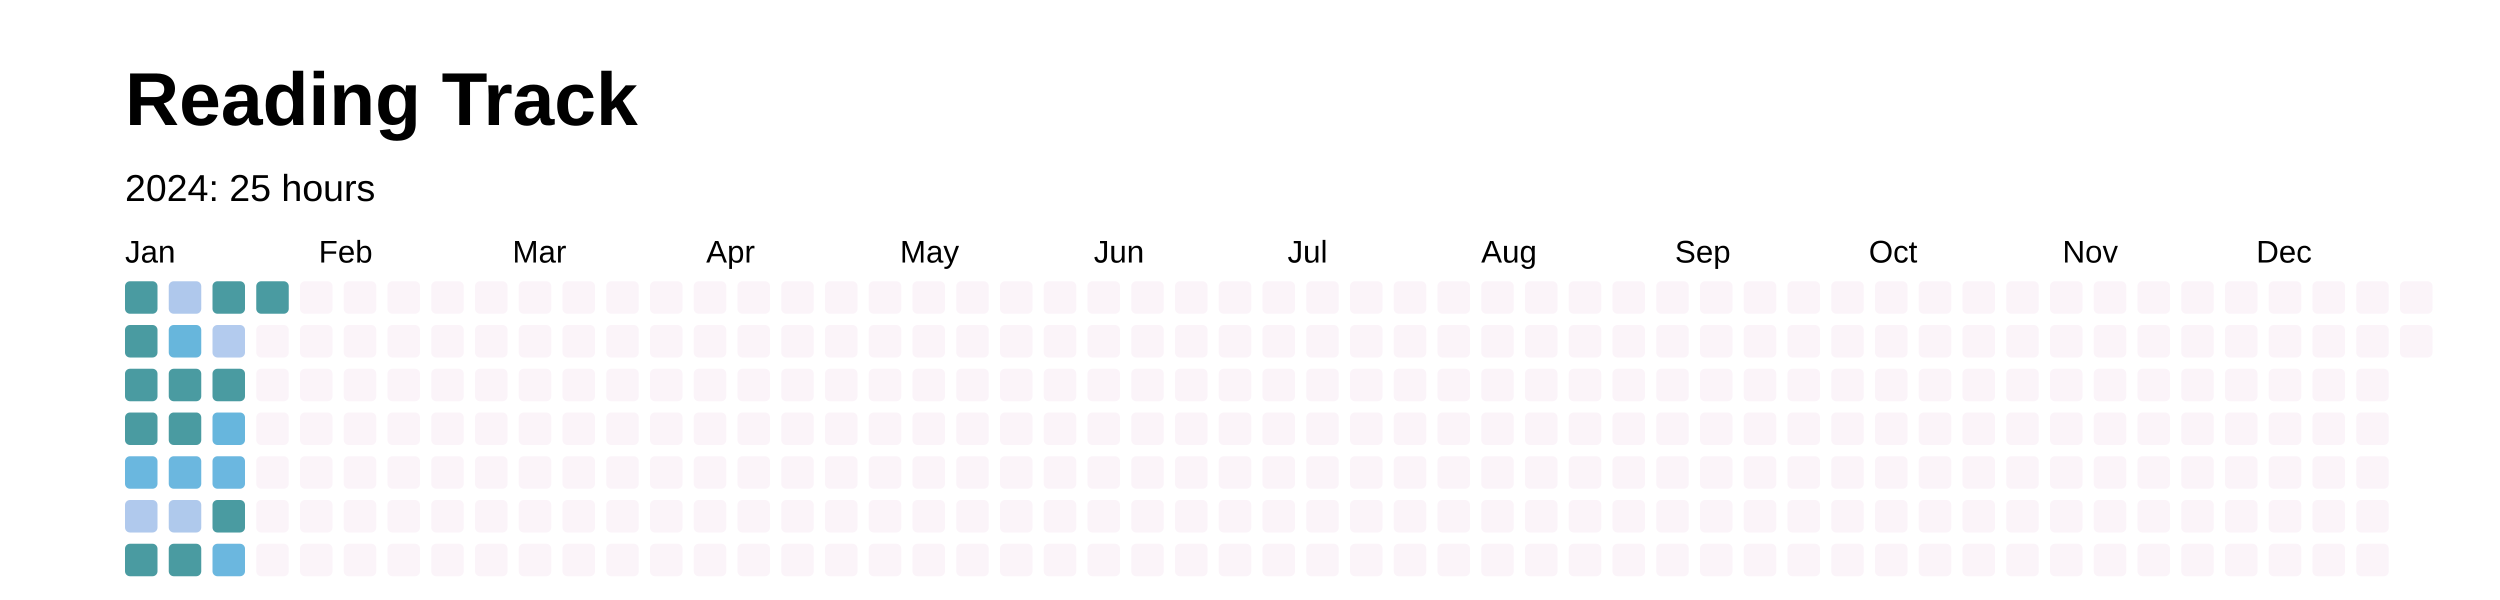
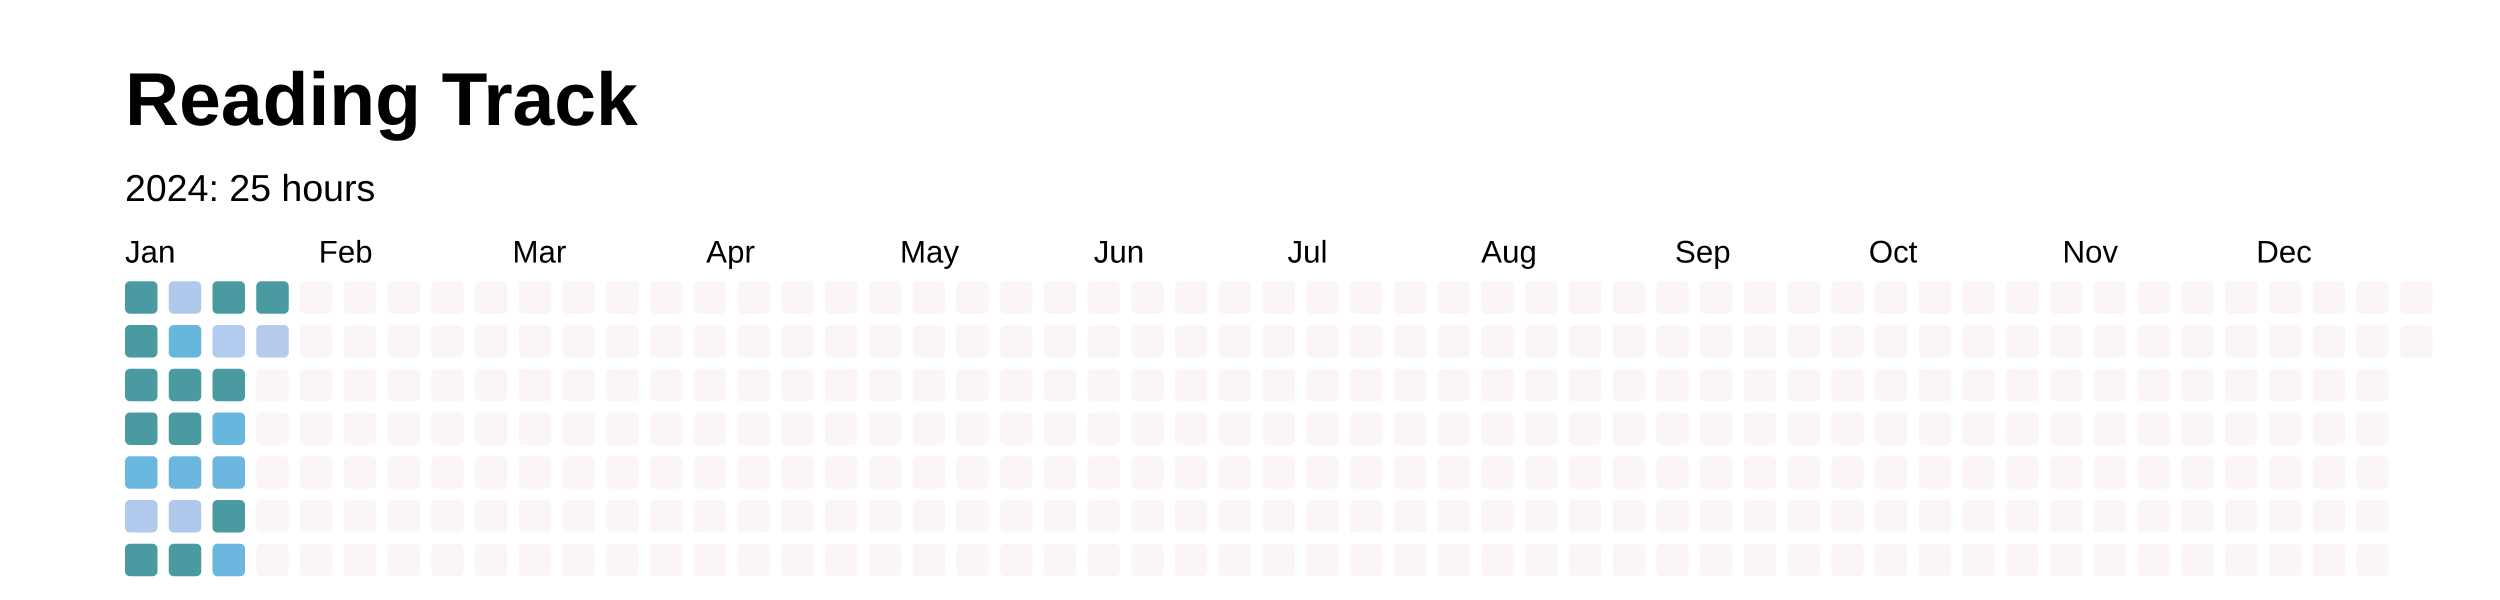
<svg xmlns="http://www.w3.org/2000/svg" baseProfile="full" height="48mm" version="1.1" viewBox="0,0,200,48" width="200mm">
  <defs />
  <rect fill="#FFFFFF" height="48" width="200" x="0" y="0" />
  <text fill="#000000" style="font-size:6px; font-family:Arial; font-weight:bold;" x="10" y="10">Reading Track</text>
  <text dominant-baseline="hanging" fill="#000000" style="font-size:3.0px; font-family:Arial;" x="10" y="14">2024: 25 hours</text>
  <text fill="#000000" style="font-size:2.5px; font-family:Arial" x="10.0" y="21.0">Jan</text>
  <text fill="#000000" style="font-size:2.5px; font-family:Arial" x="25.5" y="21.0">Feb</text>
  <text fill="#000000" style="font-size:2.5px; font-family:Arial" x="41.0" y="21.0">Mar</text>
  <text fill="#000000" style="font-size:2.5px; font-family:Arial" x="56.5" y="21.0">Apr</text>
  <text fill="#000000" style="font-size:2.5px; font-family:Arial" x="72.0" y="21.0">May</text>
  <text fill="#000000" style="font-size:2.5px; font-family:Arial" x="87.5" y="21.0">Jun</text>
  <text fill="#000000" style="font-size:2.5px; font-family:Arial" x="103.0" y="21.0">Jul</text>
  <text fill="#000000" style="font-size:2.5px; font-family:Arial" x="118.5" y="21.0">Aug</text>
  <text fill="#000000" style="font-size:2.5px; font-family:Arial" x="134.0" y="21.0">Sep</text>
  <text fill="#000000" style="font-size:2.5px; font-family:Arial" x="149.5" y="21.0">Oct</text>
  <text fill="#000000" style="font-size:2.5px; font-family:Arial" x="165.0" y="21.0">Nov</text>
  <text fill="#000000" style="font-size:2.5px; font-family:Arial" x="180.5" y="21.0">Dec</text>
  <rect fill="#4a9ba1" height="2.6" rx="0.4" ry="0.4" width="2.6" x="10.0" y="22.5" />
  <rect fill="#4a9ba1" height="2.6" rx="0.4" ry="0.4" width="2.6" x="10.0" y="26.0" />
  <rect fill="#4a9ba1" height="2.6" rx="0.4" ry="0.4" width="2.6" x="10.0" y="29.5" />
  <rect fill="#4a9ba1" height="2.6" rx="0.4" ry="0.4" width="2.6" x="10.0" y="33.0" />
  <rect fill="#6ab7df" height="2.6" rx="0.4" ry="0.4" width="2.6" x="10.0" y="36.5" />
  <rect fill="#b0c9ed" height="2.6" rx="0.4" ry="0.4" width="2.6" x="10.0" y="40.0" />
  <rect fill="#4a9ba1" height="2.6" rx="0.4" ry="0.4" width="2.6" x="10.0" y="43.5" />
  <rect fill="#afc8ec" height="2.6" rx="0.4" ry="0.4" width="2.6" x="13.5" y="22.5" />
  <rect fill="#67b6dc" height="2.6" rx="0.4" ry="0.4" width="2.6" x="13.5" y="26.0" />
  <rect fill="#4a9ba1" height="2.6" rx="0.4" ry="0.4" width="2.6" x="13.5" y="29.5" />
  <rect fill="#4a9ba1" height="2.6" rx="0.4" ry="0.4" width="2.6" x="13.5" y="33.0" />
  <rect fill="#6bb7df" height="2.6" rx="0.4" ry="0.4" width="2.6" x="13.5" y="36.5" />
  <rect fill="#afc9ec" height="2.6" rx="0.4" ry="0.4" width="2.6" x="13.5" y="40.0" />
  <rect fill="#4a9ba1" height="2.6" rx="0.4" ry="0.4" width="2.6" x="13.5" y="43.5" />
  <rect fill="#4a9ba1" height="2.6" rx="0.4" ry="0.4" width="2.6" x="17.0" y="22.5" />
  <rect fill="#b3cbee" height="2.6" rx="0.4" ry="0.4" width="2.6" x="17.0" y="26.0" />
  <rect fill="#4a9ba1" height="2.6" rx="0.4" ry="0.4" width="2.6" x="17.0" y="29.5" />
  <rect fill="#67b6dd" height="2.6" rx="0.4" ry="0.4" width="2.6" x="17.0" y="33.0" />
  <rect fill="#6bb7e0" height="2.6" rx="0.4" ry="0.4" width="2.6" x="17.0" y="36.5" />
  <rect fill="#4a9ba1" height="2.6" rx="0.4" ry="0.4" width="2.6" x="17.0" y="40.0" />
  <rect fill="#6bb7df" height="2.6" rx="0.4" ry="0.4" width="2.6" x="17.0" y="43.5" />
  <rect fill="#4a9ba1" height="2.6" rx="0.4" ry="0.4" width="2.6" x="20.5" y="22.5" />
-   <rect fill="#FBF4F9" height="2.6" rx="0.4" ry="0.4" width="2.6" x="20.5" y="26.0" />
+   <rect fill="#b4cbee" height="2.6" rx="0.4" ry="0.4" width="2.6" x="20.5" y="26.0" />
  <rect fill="#FBF4F9" height="2.6" rx="0.4" ry="0.4" width="2.6" x="20.5" y="29.5" />
  <rect fill="#FBF4F9" height="2.6" rx="0.4" ry="0.4" width="2.6" x="20.5" y="33.0" />
  <rect fill="#FBF4F9" height="2.6" rx="0.4" ry="0.4" width="2.6" x="20.5" y="36.5" />
  <rect fill="#FBF4F9" height="2.6" rx="0.4" ry="0.4" width="2.6" x="20.5" y="40.0" />
  <rect fill="#FBF4F9" height="2.6" rx="0.4" ry="0.4" width="2.6" x="20.5" y="43.5" />
  <rect fill="#FBF4F9" height="2.6" rx="0.4" ry="0.4" width="2.6" x="24.0" y="22.5" />
  <rect fill="#FBF4F9" height="2.6" rx="0.4" ry="0.4" width="2.6" x="24.0" y="26.0" />
  <rect fill="#FBF4F9" height="2.6" rx="0.4" ry="0.4" width="2.6" x="24.0" y="29.5" />
  <rect fill="#FBF4F9" height="2.6" rx="0.4" ry="0.4" width="2.6" x="24.0" y="33.0" />
  <rect fill="#FBF4F9" height="2.6" rx="0.4" ry="0.4" width="2.6" x="24.0" y="36.5" />
  <rect fill="#FBF4F9" height="2.6" rx="0.4" ry="0.4" width="2.6" x="24.0" y="40.0" />
  <rect fill="#FBF4F9" height="2.6" rx="0.4" ry="0.4" width="2.6" x="24.0" y="43.5" />
  <rect fill="#FBF4F9" height="2.6" rx="0.4" ry="0.4" width="2.6" x="27.5" y="22.5" />
  <rect fill="#FBF4F9" height="2.6" rx="0.4" ry="0.4" width="2.6" x="27.5" y="26.0" />
  <rect fill="#FBF4F9" height="2.6" rx="0.4" ry="0.4" width="2.6" x="27.5" y="29.5" />
  <rect fill="#FBF4F9" height="2.6" rx="0.4" ry="0.4" width="2.6" x="27.5" y="33.0" />
  <rect fill="#FBF4F9" height="2.6" rx="0.4" ry="0.4" width="2.6" x="27.5" y="36.5" />
  <rect fill="#FBF4F9" height="2.6" rx="0.4" ry="0.4" width="2.6" x="27.5" y="40.0" />
  <rect fill="#FBF4F9" height="2.6" rx="0.4" ry="0.4" width="2.6" x="27.5" y="43.5" />
  <rect fill="#FBF4F9" height="2.6" rx="0.4" ry="0.4" width="2.6" x="31.0" y="22.5" />
  <rect fill="#FBF4F9" height="2.6" rx="0.4" ry="0.4" width="2.6" x="31.0" y="26.0" />
  <rect fill="#FBF4F9" height="2.6" rx="0.4" ry="0.4" width="2.6" x="31.0" y="29.5" />
  <rect fill="#FBF4F9" height="2.6" rx="0.4" ry="0.4" width="2.6" x="31.0" y="33.0" />
  <rect fill="#FBF4F9" height="2.6" rx="0.4" ry="0.4" width="2.6" x="31.0" y="36.5" />
  <rect fill="#FBF4F9" height="2.6" rx="0.4" ry="0.4" width="2.6" x="31.0" y="40.0" />
  <rect fill="#FBF4F9" height="2.6" rx="0.4" ry="0.4" width="2.6" x="31.0" y="43.5" />
  <rect fill="#FBF4F9" height="2.6" rx="0.4" ry="0.4" width="2.6" x="34.5" y="22.5" />
  <rect fill="#FBF4F9" height="2.6" rx="0.4" ry="0.4" width="2.6" x="34.5" y="26.0" />
  <rect fill="#FBF4F9" height="2.6" rx="0.4" ry="0.4" width="2.6" x="34.5" y="29.5" />
  <rect fill="#FBF4F9" height="2.6" rx="0.4" ry="0.4" width="2.6" x="34.5" y="33.0" />
  <rect fill="#FBF4F9" height="2.6" rx="0.4" ry="0.4" width="2.6" x="34.5" y="36.5" />
  <rect fill="#FBF4F9" height="2.6" rx="0.4" ry="0.4" width="2.6" x="34.5" y="40.0" />
  <rect fill="#FBF4F9" height="2.6" rx="0.4" ry="0.4" width="2.6" x="34.5" y="43.5" />
  <rect fill="#FBF4F9" height="2.6" rx="0.4" ry="0.4" width="2.6" x="38.0" y="22.5" />
  <rect fill="#FBF4F9" height="2.6" rx="0.4" ry="0.4" width="2.6" x="38.0" y="26.0" />
  <rect fill="#FBF4F9" height="2.6" rx="0.4" ry="0.4" width="2.6" x="38.0" y="29.5" />
  <rect fill="#FBF4F9" height="2.6" rx="0.4" ry="0.4" width="2.6" x="38.0" y="33.0" />
  <rect fill="#FBF4F9" height="2.6" rx="0.4" ry="0.4" width="2.6" x="38.0" y="36.5" />
  <rect fill="#FBF4F9" height="2.6" rx="0.4" ry="0.4" width="2.6" x="38.0" y="40.0" />
  <rect fill="#FBF4F9" height="2.6" rx="0.4" ry="0.4" width="2.6" x="38.0" y="43.5" />
  <rect fill="#FBF4F9" height="2.6" rx="0.4" ry="0.4" width="2.6" x="41.5" y="22.5" />
  <rect fill="#FBF4F9" height="2.6" rx="0.4" ry="0.4" width="2.6" x="41.5" y="26.0" />
  <rect fill="#FBF4F9" height="2.6" rx="0.4" ry="0.4" width="2.6" x="41.5" y="29.5" />
  <rect fill="#FBF4F9" height="2.6" rx="0.4" ry="0.4" width="2.6" x="41.5" y="33.0" />
  <rect fill="#FBF4F9" height="2.6" rx="0.4" ry="0.4" width="2.6" x="41.5" y="36.5" />
  <rect fill="#FBF4F9" height="2.6" rx="0.4" ry="0.4" width="2.6" x="41.5" y="40.0" />
  <rect fill="#FBF4F9" height="2.6" rx="0.4" ry="0.4" width="2.6" x="41.5" y="43.5" />
  <rect fill="#FBF4F9" height="2.6" rx="0.4" ry="0.4" width="2.6" x="45.0" y="22.5" />
  <rect fill="#FBF4F9" height="2.6" rx="0.4" ry="0.4" width="2.6" x="45.0" y="26.0" />
  <rect fill="#FBF4F9" height="2.6" rx="0.4" ry="0.4" width="2.6" x="45.0" y="29.5" />
  <rect fill="#FBF4F9" height="2.6" rx="0.4" ry="0.4" width="2.6" x="45.0" y="33.0" />
  <rect fill="#FBF4F9" height="2.6" rx="0.4" ry="0.4" width="2.6" x="45.0" y="36.5" />
  <rect fill="#FBF4F9" height="2.6" rx="0.4" ry="0.4" width="2.6" x="45.0" y="40.0" />
  <rect fill="#FBF4F9" height="2.6" rx="0.4" ry="0.4" width="2.6" x="45.0" y="43.5" />
  <rect fill="#FBF4F9" height="2.6" rx="0.4" ry="0.4" width="2.6" x="48.5" y="22.5" />
  <rect fill="#FBF4F9" height="2.6" rx="0.4" ry="0.4" width="2.6" x="48.5" y="26.0" />
  <rect fill="#FBF4F9" height="2.6" rx="0.4" ry="0.4" width="2.6" x="48.5" y="29.5" />
  <rect fill="#FBF4F9" height="2.6" rx="0.4" ry="0.4" width="2.6" x="48.5" y="33.0" />
  <rect fill="#FBF4F9" height="2.6" rx="0.4" ry="0.4" width="2.6" x="48.5" y="36.5" />
  <rect fill="#FBF4F9" height="2.6" rx="0.4" ry="0.4" width="2.6" x="48.5" y="40.0" />
  <rect fill="#FBF4F9" height="2.6" rx="0.4" ry="0.4" width="2.6" x="48.5" y="43.5" />
  <rect fill="#FBF4F9" height="2.6" rx="0.4" ry="0.4" width="2.6" x="52.0" y="22.5" />
  <rect fill="#FBF4F9" height="2.6" rx="0.4" ry="0.4" width="2.6" x="52.0" y="26.0" />
  <rect fill="#FBF4F9" height="2.6" rx="0.4" ry="0.4" width="2.6" x="52.0" y="29.5" />
  <rect fill="#FBF4F9" height="2.6" rx="0.4" ry="0.4" width="2.6" x="52.0" y="33.0" />
  <rect fill="#FBF4F9" height="2.6" rx="0.4" ry="0.4" width="2.6" x="52.0" y="36.5" />
  <rect fill="#FBF4F9" height="2.6" rx="0.4" ry="0.4" width="2.6" x="52.0" y="40.0" />
  <rect fill="#FBF4F9" height="2.6" rx="0.4" ry="0.4" width="2.6" x="52.0" y="43.5" />
  <rect fill="#FBF4F9" height="2.6" rx="0.4" ry="0.4" width="2.6" x="55.5" y="22.5" />
  <rect fill="#FBF4F9" height="2.6" rx="0.4" ry="0.4" width="2.6" x="55.5" y="26.0" />
  <rect fill="#FBF4F9" height="2.6" rx="0.4" ry="0.4" width="2.6" x="55.5" y="29.5" />
  <rect fill="#FBF4F9" height="2.6" rx="0.4" ry="0.4" width="2.6" x="55.5" y="33.0" />
  <rect fill="#FBF4F9" height="2.6" rx="0.4" ry="0.4" width="2.6" x="55.5" y="36.5" />
  <rect fill="#FBF4F9" height="2.6" rx="0.4" ry="0.4" width="2.6" x="55.5" y="40.0" />
  <rect fill="#FBF4F9" height="2.6" rx="0.4" ry="0.4" width="2.6" x="55.5" y="43.5" />
  <rect fill="#FBF4F9" height="2.6" rx="0.4" ry="0.4" width="2.6" x="59.0" y="22.5" />
  <rect fill="#FBF4F9" height="2.6" rx="0.4" ry="0.4" width="2.6" x="59.0" y="26.0" />
  <rect fill="#FBF4F9" height="2.6" rx="0.4" ry="0.4" width="2.6" x="59.0" y="29.5" />
  <rect fill="#FBF4F9" height="2.6" rx="0.4" ry="0.4" width="2.6" x="59.0" y="33.0" />
  <rect fill="#FBF4F9" height="2.6" rx="0.4" ry="0.4" width="2.6" x="59.0" y="36.5" />
  <rect fill="#FBF4F9" height="2.6" rx="0.4" ry="0.4" width="2.6" x="59.0" y="40.0" />
  <rect fill="#FBF4F9" height="2.6" rx="0.4" ry="0.4" width="2.6" x="59.0" y="43.5" />
  <rect fill="#FBF4F9" height="2.6" rx="0.4" ry="0.4" width="2.6" x="62.5" y="22.5" />
  <rect fill="#FBF4F9" height="2.6" rx="0.4" ry="0.4" width="2.6" x="62.5" y="26.0" />
  <rect fill="#FBF4F9" height="2.6" rx="0.4" ry="0.4" width="2.6" x="62.5" y="29.5" />
  <rect fill="#FBF4F9" height="2.6" rx="0.4" ry="0.4" width="2.6" x="62.5" y="33.0" />
  <rect fill="#FBF4F9" height="2.6" rx="0.4" ry="0.4" width="2.6" x="62.5" y="36.5" />
  <rect fill="#FBF4F9" height="2.6" rx="0.4" ry="0.4" width="2.6" x="62.5" y="40.0" />
  <rect fill="#FBF4F9" height="2.6" rx="0.4" ry="0.4" width="2.6" x="62.5" y="43.5" />
  <rect fill="#FBF4F9" height="2.6" rx="0.4" ry="0.4" width="2.6" x="66.0" y="22.5" />
  <rect fill="#FBF4F9" height="2.6" rx="0.4" ry="0.4" width="2.6" x="66.0" y="26.0" />
  <rect fill="#FBF4F9" height="2.6" rx="0.4" ry="0.4" width="2.6" x="66.0" y="29.5" />
  <rect fill="#FBF4F9" height="2.6" rx="0.4" ry="0.4" width="2.6" x="66.0" y="33.0" />
  <rect fill="#FBF4F9" height="2.6" rx="0.4" ry="0.4" width="2.6" x="66.0" y="36.5" />
  <rect fill="#FBF4F9" height="2.6" rx="0.4" ry="0.4" width="2.6" x="66.0" y="40.0" />
  <rect fill="#FBF4F9" height="2.6" rx="0.4" ry="0.4" width="2.6" x="66.0" y="43.5" />
  <rect fill="#FBF4F9" height="2.6" rx="0.4" ry="0.4" width="2.6" x="69.5" y="22.5" />
  <rect fill="#FBF4F9" height="2.6" rx="0.4" ry="0.4" width="2.6" x="69.5" y="26.0" />
  <rect fill="#FBF4F9" height="2.6" rx="0.4" ry="0.4" width="2.6" x="69.5" y="29.5" />
  <rect fill="#FBF4F9" height="2.6" rx="0.4" ry="0.4" width="2.6" x="69.5" y="33.0" />
  <rect fill="#FBF4F9" height="2.6" rx="0.4" ry="0.4" width="2.6" x="69.5" y="36.5" />
  <rect fill="#FBF4F9" height="2.6" rx="0.4" ry="0.4" width="2.6" x="69.5" y="40.0" />
  <rect fill="#FBF4F9" height="2.6" rx="0.4" ry="0.4" width="2.6" x="69.5" y="43.5" />
  <rect fill="#FBF4F9" height="2.6" rx="0.4" ry="0.4" width="2.6" x="73.0" y="22.5" />
  <rect fill="#FBF4F9" height="2.6" rx="0.4" ry="0.4" width="2.6" x="73.0" y="26.0" />
  <rect fill="#FBF4F9" height="2.6" rx="0.4" ry="0.4" width="2.6" x="73.0" y="29.5" />
  <rect fill="#FBF4F9" height="2.6" rx="0.4" ry="0.4" width="2.6" x="73.0" y="33.0" />
  <rect fill="#FBF4F9" height="2.6" rx="0.4" ry="0.4" width="2.6" x="73.0" y="36.5" />
  <rect fill="#FBF4F9" height="2.6" rx="0.4" ry="0.4" width="2.6" x="73.0" y="40.0" />
  <rect fill="#FBF4F9" height="2.6" rx="0.4" ry="0.4" width="2.6" x="73.0" y="43.5" />
  <rect fill="#FBF4F9" height="2.6" rx="0.4" ry="0.4" width="2.6" x="76.5" y="22.5" />
  <rect fill="#FBF4F9" height="2.6" rx="0.4" ry="0.4" width="2.6" x="76.5" y="26.0" />
  <rect fill="#FBF4F9" height="2.6" rx="0.4" ry="0.4" width="2.6" x="76.5" y="29.5" />
  <rect fill="#FBF4F9" height="2.6" rx="0.4" ry="0.4" width="2.6" x="76.5" y="33.0" />
  <rect fill="#FBF4F9" height="2.6" rx="0.4" ry="0.4" width="2.6" x="76.5" y="36.5" />
  <rect fill="#FBF4F9" height="2.6" rx="0.4" ry="0.4" width="2.6" x="76.5" y="40.0" />
  <rect fill="#FBF4F9" height="2.6" rx="0.4" ry="0.4" width="2.6" x="76.5" y="43.5" />
  <rect fill="#FBF4F9" height="2.6" rx="0.4" ry="0.4" width="2.6" x="80.0" y="22.5" />
  <rect fill="#FBF4F9" height="2.6" rx="0.4" ry="0.4" width="2.6" x="80.0" y="26.0" />
  <rect fill="#FBF4F9" height="2.6" rx="0.4" ry="0.4" width="2.6" x="80.0" y="29.5" />
  <rect fill="#FBF4F9" height="2.6" rx="0.4" ry="0.4" width="2.6" x="80.0" y="33.0" />
  <rect fill="#FBF4F9" height="2.6" rx="0.4" ry="0.4" width="2.6" x="80.0" y="36.5" />
  <rect fill="#FBF4F9" height="2.6" rx="0.4" ry="0.4" width="2.6" x="80.0" y="40.0" />
  <rect fill="#FBF4F9" height="2.6" rx="0.4" ry="0.4" width="2.6" x="80.0" y="43.5" />
  <rect fill="#FBF4F9" height="2.6" rx="0.4" ry="0.4" width="2.6" x="83.5" y="22.5" />
  <rect fill="#FBF4F9" height="2.6" rx="0.4" ry="0.4" width="2.6" x="83.5" y="26.0" />
  <rect fill="#FBF4F9" height="2.6" rx="0.4" ry="0.4" width="2.6" x="83.5" y="29.5" />
  <rect fill="#FBF4F9" height="2.6" rx="0.4" ry="0.4" width="2.6" x="83.5" y="33.0" />
  <rect fill="#FBF4F9" height="2.6" rx="0.4" ry="0.4" width="2.6" x="83.5" y="36.5" />
  <rect fill="#FBF4F9" height="2.6" rx="0.4" ry="0.4" width="2.6" x="83.5" y="40.0" />
  <rect fill="#FBF4F9" height="2.6" rx="0.4" ry="0.4" width="2.6" x="83.5" y="43.5" />
  <rect fill="#FBF4F9" height="2.6" rx="0.4" ry="0.4" width="2.6" x="87.0" y="22.5" />
  <rect fill="#FBF4F9" height="2.6" rx="0.4" ry="0.4" width="2.6" x="87.0" y="26.0" />
  <rect fill="#FBF4F9" height="2.6" rx="0.4" ry="0.4" width="2.6" x="87.0" y="29.5" />
  <rect fill="#FBF4F9" height="2.6" rx="0.4" ry="0.4" width="2.6" x="87.0" y="33.0" />
  <rect fill="#FBF4F9" height="2.6" rx="0.4" ry="0.4" width="2.6" x="87.0" y="36.5" />
  <rect fill="#FBF4F9" height="2.6" rx="0.4" ry="0.4" width="2.6" x="87.0" y="40.0" />
  <rect fill="#FBF4F9" height="2.6" rx="0.4" ry="0.4" width="2.6" x="87.0" y="43.5" />
  <rect fill="#FBF4F9" height="2.6" rx="0.4" ry="0.4" width="2.6" x="90.5" y="22.5" />
  <rect fill="#FBF4F9" height="2.6" rx="0.4" ry="0.4" width="2.6" x="90.5" y="26.0" />
  <rect fill="#FBF4F9" height="2.6" rx="0.4" ry="0.4" width="2.6" x="90.5" y="29.5" />
  <rect fill="#FBF4F9" height="2.6" rx="0.4" ry="0.4" width="2.6" x="90.5" y="33.0" />
  <rect fill="#FBF4F9" height="2.6" rx="0.4" ry="0.4" width="2.6" x="90.5" y="36.5" />
  <rect fill="#FBF4F9" height="2.6" rx="0.4" ry="0.4" width="2.6" x="90.5" y="40.0" />
  <rect fill="#FBF4F9" height="2.6" rx="0.4" ry="0.4" width="2.6" x="90.5" y="43.5" />
  <rect fill="#FBF4F9" height="2.6" rx="0.4" ry="0.4" width="2.6" x="94.0" y="22.5" />
  <rect fill="#FBF4F9" height="2.6" rx="0.4" ry="0.4" width="2.6" x="94.0" y="26.0" />
  <rect fill="#FBF4F9" height="2.6" rx="0.4" ry="0.4" width="2.6" x="94.0" y="29.5" />
  <rect fill="#FBF4F9" height="2.6" rx="0.4" ry="0.4" width="2.6" x="94.0" y="33.0" />
  <rect fill="#FBF4F9" height="2.6" rx="0.4" ry="0.4" width="2.6" x="94.0" y="36.5" />
  <rect fill="#FBF4F9" height="2.6" rx="0.4" ry="0.4" width="2.6" x="94.0" y="40.0" />
  <rect fill="#FBF4F9" height="2.6" rx="0.4" ry="0.4" width="2.6" x="94.0" y="43.5" />
  <rect fill="#FBF4F9" height="2.6" rx="0.4" ry="0.4" width="2.6" x="97.5" y="22.5" />
  <rect fill="#FBF4F9" height="2.6" rx="0.4" ry="0.4" width="2.6" x="97.5" y="26.0" />
  <rect fill="#FBF4F9" height="2.6" rx="0.4" ry="0.4" width="2.6" x="97.5" y="29.5" />
  <rect fill="#FBF4F9" height="2.6" rx="0.4" ry="0.4" width="2.6" x="97.5" y="33.0" />
  <rect fill="#FBF4F9" height="2.6" rx="0.4" ry="0.4" width="2.6" x="97.5" y="36.5" />
  <rect fill="#FBF4F9" height="2.6" rx="0.4" ry="0.4" width="2.6" x="97.5" y="40.0" />
  <rect fill="#FBF4F9" height="2.6" rx="0.4" ry="0.4" width="2.6" x="97.5" y="43.5" />
  <rect fill="#FBF4F9" height="2.6" rx="0.4" ry="0.4" width="2.6" x="101.0" y="22.5" />
  <rect fill="#FBF4F9" height="2.6" rx="0.4" ry="0.4" width="2.6" x="101.0" y="26.0" />
  <rect fill="#FBF4F9" height="2.6" rx="0.4" ry="0.4" width="2.6" x="101.0" y="29.5" />
  <rect fill="#FBF4F9" height="2.6" rx="0.4" ry="0.4" width="2.6" x="101.0" y="33.0" />
  <rect fill="#FBF4F9" height="2.6" rx="0.4" ry="0.4" width="2.6" x="101.0" y="36.5" />
  <rect fill="#FBF4F9" height="2.6" rx="0.4" ry="0.4" width="2.6" x="101.0" y="40.0" />
  <rect fill="#FBF4F9" height="2.6" rx="0.4" ry="0.4" width="2.6" x="101.0" y="43.5" />
  <rect fill="#FBF4F9" height="2.6" rx="0.4" ry="0.4" width="2.6" x="104.5" y="22.5" />
  <rect fill="#FBF4F9" height="2.6" rx="0.4" ry="0.4" width="2.6" x="104.5" y="26.0" />
  <rect fill="#FBF4F9" height="2.6" rx="0.4" ry="0.4" width="2.6" x="104.5" y="29.5" />
  <rect fill="#FBF4F9" height="2.6" rx="0.4" ry="0.4" width="2.6" x="104.5" y="33.0" />
  <rect fill="#FBF4F9" height="2.6" rx="0.4" ry="0.4" width="2.6" x="104.5" y="36.5" />
  <rect fill="#FBF4F9" height="2.6" rx="0.4" ry="0.4" width="2.6" x="104.5" y="40.0" />
  <rect fill="#FBF4F9" height="2.6" rx="0.4" ry="0.4" width="2.6" x="104.5" y="43.5" />
  <rect fill="#FBF4F9" height="2.6" rx="0.4" ry="0.4" width="2.6" x="108.0" y="22.5" />
  <rect fill="#FBF4F9" height="2.6" rx="0.4" ry="0.4" width="2.6" x="108.0" y="26.0" />
  <rect fill="#FBF4F9" height="2.6" rx="0.4" ry="0.4" width="2.6" x="108.0" y="29.5" />
  <rect fill="#FBF4F9" height="2.6" rx="0.4" ry="0.4" width="2.6" x="108.0" y="33.0" />
  <rect fill="#FBF4F9" height="2.6" rx="0.4" ry="0.4" width="2.6" x="108.0" y="36.5" />
  <rect fill="#FBF4F9" height="2.6" rx="0.4" ry="0.4" width="2.6" x="108.0" y="40.0" />
  <rect fill="#FBF4F9" height="2.6" rx="0.4" ry="0.4" width="2.6" x="108.0" y="43.5" />
  <rect fill="#FBF4F9" height="2.6" rx="0.4" ry="0.4" width="2.6" x="111.5" y="22.5" />
  <rect fill="#FBF4F9" height="2.6" rx="0.4" ry="0.4" width="2.6" x="111.5" y="26.0" />
  <rect fill="#FBF4F9" height="2.6" rx="0.4" ry="0.4" width="2.6" x="111.5" y="29.5" />
  <rect fill="#FBF4F9" height="2.6" rx="0.4" ry="0.4" width="2.6" x="111.5" y="33.0" />
  <rect fill="#FBF4F9" height="2.6" rx="0.4" ry="0.4" width="2.6" x="111.5" y="36.5" />
  <rect fill="#FBF4F9" height="2.6" rx="0.4" ry="0.4" width="2.6" x="111.5" y="40.0" />
  <rect fill="#FBF4F9" height="2.6" rx="0.4" ry="0.4" width="2.6" x="111.5" y="43.5" />
  <rect fill="#FBF4F9" height="2.6" rx="0.4" ry="0.4" width="2.6" x="115.0" y="22.5" />
  <rect fill="#FBF4F9" height="2.6" rx="0.4" ry="0.4" width="2.6" x="115.0" y="26.0" />
  <rect fill="#FBF4F9" height="2.6" rx="0.4" ry="0.4" width="2.6" x="115.0" y="29.5" />
  <rect fill="#FBF4F9" height="2.6" rx="0.4" ry="0.4" width="2.6" x="115.0" y="33.0" />
  <rect fill="#FBF4F9" height="2.6" rx="0.4" ry="0.4" width="2.6" x="115.0" y="36.5" />
  <rect fill="#FBF4F9" height="2.6" rx="0.4" ry="0.4" width="2.6" x="115.0" y="40.0" />
  <rect fill="#FBF4F9" height="2.6" rx="0.4" ry="0.4" width="2.6" x="115.0" y="43.5" />
  <rect fill="#FBF4F9" height="2.6" rx="0.4" ry="0.4" width="2.6" x="118.5" y="22.5" />
  <rect fill="#FBF4F9" height="2.6" rx="0.4" ry="0.4" width="2.6" x="118.5" y="26.0" />
  <rect fill="#FBF4F9" height="2.6" rx="0.4" ry="0.4" width="2.6" x="118.5" y="29.5" />
  <rect fill="#FBF4F9" height="2.6" rx="0.4" ry="0.4" width="2.6" x="118.5" y="33.0" />
  <rect fill="#FBF4F9" height="2.6" rx="0.4" ry="0.4" width="2.6" x="118.5" y="36.5" />
  <rect fill="#FBF4F9" height="2.6" rx="0.4" ry="0.4" width="2.6" x="118.5" y="40.0" />
  <rect fill="#FBF4F9" height="2.6" rx="0.4" ry="0.4" width="2.6" x="118.5" y="43.5" />
  <rect fill="#FBF4F9" height="2.6" rx="0.4" ry="0.4" width="2.6" x="122.0" y="22.5" />
  <rect fill="#FBF4F9" height="2.6" rx="0.4" ry="0.4" width="2.6" x="122.0" y="26.0" />
  <rect fill="#FBF4F9" height="2.6" rx="0.4" ry="0.4" width="2.6" x="122.0" y="29.5" />
  <rect fill="#FBF4F9" height="2.6" rx="0.4" ry="0.4" width="2.6" x="122.0" y="33.0" />
  <rect fill="#FBF4F9" height="2.6" rx="0.4" ry="0.4" width="2.6" x="122.0" y="36.5" />
  <rect fill="#FBF4F9" height="2.6" rx="0.4" ry="0.4" width="2.6" x="122.0" y="40.0" />
  <rect fill="#FBF4F9" height="2.6" rx="0.4" ry="0.4" width="2.6" x="122.0" y="43.5" />
  <rect fill="#FBF4F9" height="2.6" rx="0.4" ry="0.4" width="2.6" x="125.5" y="22.5" />
  <rect fill="#FBF4F9" height="2.6" rx="0.4" ry="0.4" width="2.6" x="125.5" y="26.0" />
  <rect fill="#FBF4F9" height="2.6" rx="0.4" ry="0.4" width="2.6" x="125.5" y="29.5" />
  <rect fill="#FBF4F9" height="2.6" rx="0.4" ry="0.4" width="2.6" x="125.5" y="33.0" />
  <rect fill="#FBF4F9" height="2.6" rx="0.4" ry="0.4" width="2.6" x="125.5" y="36.5" />
  <rect fill="#FBF4F9" height="2.6" rx="0.4" ry="0.4" width="2.6" x="125.5" y="40.0" />
  <rect fill="#FBF4F9" height="2.6" rx="0.4" ry="0.4" width="2.6" x="125.5" y="43.5" />
  <rect fill="#FBF4F9" height="2.6" rx="0.4" ry="0.4" width="2.6" x="129.0" y="22.5" />
  <rect fill="#FBF4F9" height="2.6" rx="0.4" ry="0.4" width="2.6" x="129.0" y="26.0" />
  <rect fill="#FBF4F9" height="2.6" rx="0.4" ry="0.4" width="2.6" x="129.0" y="29.5" />
  <rect fill="#FBF4F9" height="2.6" rx="0.4" ry="0.4" width="2.6" x="129.0" y="33.0" />
  <rect fill="#FBF4F9" height="2.6" rx="0.4" ry="0.4" width="2.6" x="129.0" y="36.5" />
  <rect fill="#FBF4F9" height="2.6" rx="0.4" ry="0.4" width="2.6" x="129.0" y="40.0" />
  <rect fill="#FBF4F9" height="2.6" rx="0.4" ry="0.4" width="2.6" x="129.0" y="43.5" />
  <rect fill="#FBF4F9" height="2.6" rx="0.4" ry="0.4" width="2.6" x="132.5" y="22.5" />
  <rect fill="#FBF4F9" height="2.6" rx="0.4" ry="0.4" width="2.6" x="132.5" y="26.0" />
  <rect fill="#FBF4F9" height="2.6" rx="0.4" ry="0.4" width="2.6" x="132.5" y="29.5" />
  <rect fill="#FBF4F9" height="2.6" rx="0.4" ry="0.4" width="2.6" x="132.5" y="33.0" />
  <rect fill="#FBF4F9" height="2.6" rx="0.4" ry="0.4" width="2.6" x="132.5" y="36.5" />
  <rect fill="#FBF4F9" height="2.6" rx="0.4" ry="0.4" width="2.6" x="132.5" y="40.0" />
  <rect fill="#FBF4F9" height="2.6" rx="0.4" ry="0.4" width="2.6" x="132.5" y="43.5" />
  <rect fill="#FBF4F9" height="2.6" rx="0.4" ry="0.4" width="2.6" x="136.0" y="22.5" />
  <rect fill="#FBF4F9" height="2.6" rx="0.4" ry="0.4" width="2.6" x="136.0" y="26.0" />
  <rect fill="#FBF4F9" height="2.6" rx="0.4" ry="0.4" width="2.6" x="136.0" y="29.5" />
  <rect fill="#FBF4F9" height="2.6" rx="0.4" ry="0.4" width="2.6" x="136.0" y="33.0" />
  <rect fill="#FBF4F9" height="2.6" rx="0.4" ry="0.4" width="2.6" x="136.0" y="36.5" />
  <rect fill="#FBF4F9" height="2.6" rx="0.4" ry="0.4" width="2.6" x="136.0" y="40.0" />
  <rect fill="#FBF4F9" height="2.6" rx="0.4" ry="0.4" width="2.6" x="136.0" y="43.5" />
  <rect fill="#FBF4F9" height="2.6" rx="0.4" ry="0.4" width="2.6" x="139.5" y="22.5" />
  <rect fill="#FBF4F9" height="2.6" rx="0.4" ry="0.4" width="2.6" x="139.5" y="26.0" />
  <rect fill="#FBF4F9" height="2.6" rx="0.4" ry="0.4" width="2.6" x="139.5" y="29.5" />
  <rect fill="#FBF4F9" height="2.6" rx="0.4" ry="0.4" width="2.6" x="139.5" y="33.0" />
  <rect fill="#FBF4F9" height="2.6" rx="0.4" ry="0.4" width="2.6" x="139.5" y="36.5" />
  <rect fill="#FBF4F9" height="2.6" rx="0.4" ry="0.4" width="2.6" x="139.5" y="40.0" />
  <rect fill="#FBF4F9" height="2.6" rx="0.4" ry="0.4" width="2.6" x="139.5" y="43.5" />
  <rect fill="#FBF4F9" height="2.6" rx="0.4" ry="0.4" width="2.6" x="143.0" y="22.5" />
  <rect fill="#FBF4F9" height="2.6" rx="0.4" ry="0.4" width="2.6" x="143.0" y="26.0" />
  <rect fill="#FBF4F9" height="2.6" rx="0.4" ry="0.4" width="2.6" x="143.0" y="29.5" />
  <rect fill="#FBF4F9" height="2.6" rx="0.4" ry="0.4" width="2.6" x="143.0" y="33.0" />
  <rect fill="#FBF4F9" height="2.6" rx="0.4" ry="0.4" width="2.6" x="143.0" y="36.5" />
  <rect fill="#FBF4F9" height="2.6" rx="0.4" ry="0.4" width="2.6" x="143.0" y="40.0" />
  <rect fill="#FBF4F9" height="2.6" rx="0.4" ry="0.4" width="2.6" x="143.0" y="43.5" />
  <rect fill="#FBF4F9" height="2.6" rx="0.4" ry="0.4" width="2.6" x="146.5" y="22.5" />
  <rect fill="#FBF4F9" height="2.6" rx="0.4" ry="0.4" width="2.6" x="146.5" y="26.0" />
  <rect fill="#FBF4F9" height="2.6" rx="0.4" ry="0.4" width="2.6" x="146.5" y="29.5" />
  <rect fill="#FBF4F9" height="2.6" rx="0.4" ry="0.4" width="2.6" x="146.5" y="33.0" />
  <rect fill="#FBF4F9" height="2.6" rx="0.4" ry="0.4" width="2.6" x="146.5" y="36.5" />
  <rect fill="#FBF4F9" height="2.6" rx="0.4" ry="0.4" width="2.6" x="146.5" y="40.0" />
  <rect fill="#FBF4F9" height="2.6" rx="0.4" ry="0.4" width="2.6" x="146.5" y="43.5" />
  <rect fill="#FBF4F9" height="2.6" rx="0.4" ry="0.4" width="2.6" x="150.0" y="22.5" />
  <rect fill="#FBF4F9" height="2.6" rx="0.4" ry="0.4" width="2.6" x="150.0" y="26.0" />
  <rect fill="#FBF4F9" height="2.6" rx="0.4" ry="0.4" width="2.6" x="150.0" y="29.5" />
  <rect fill="#FBF4F9" height="2.6" rx="0.4" ry="0.4" width="2.6" x="150.0" y="33.0" />
  <rect fill="#FBF4F9" height="2.6" rx="0.4" ry="0.4" width="2.6" x="150.0" y="36.5" />
  <rect fill="#FBF4F9" height="2.6" rx="0.4" ry="0.4" width="2.6" x="150.0" y="40.0" />
  <rect fill="#FBF4F9" height="2.6" rx="0.4" ry="0.4" width="2.6" x="150.0" y="43.5" />
  <rect fill="#FBF4F9" height="2.6" rx="0.4" ry="0.4" width="2.6" x="153.5" y="22.5" />
  <rect fill="#FBF4F9" height="2.6" rx="0.4" ry="0.4" width="2.6" x="153.5" y="26.0" />
  <rect fill="#FBF4F9" height="2.6" rx="0.4" ry="0.4" width="2.6" x="153.5" y="29.5" />
  <rect fill="#FBF4F9" height="2.6" rx="0.4" ry="0.4" width="2.6" x="153.5" y="33.0" />
  <rect fill="#FBF4F9" height="2.6" rx="0.4" ry="0.4" width="2.6" x="153.5" y="36.5" />
  <rect fill="#FBF4F9" height="2.6" rx="0.4" ry="0.4" width="2.6" x="153.5" y="40.0" />
  <rect fill="#FBF4F9" height="2.6" rx="0.4" ry="0.4" width="2.6" x="153.5" y="43.5" />
  <rect fill="#FBF4F9" height="2.6" rx="0.4" ry="0.4" width="2.6" x="157.0" y="22.5" />
  <rect fill="#FBF4F9" height="2.6" rx="0.4" ry="0.4" width="2.6" x="157.0" y="26.0" />
  <rect fill="#FBF4F9" height="2.6" rx="0.4" ry="0.4" width="2.6" x="157.0" y="29.5" />
  <rect fill="#FBF4F9" height="2.6" rx="0.4" ry="0.4" width="2.6" x="157.0" y="33.0" />
  <rect fill="#FBF4F9" height="2.6" rx="0.4" ry="0.4" width="2.6" x="157.0" y="36.5" />
  <rect fill="#FBF4F9" height="2.6" rx="0.4" ry="0.4" width="2.6" x="157.0" y="40.0" />
  <rect fill="#FBF4F9" height="2.6" rx="0.4" ry="0.4" width="2.6" x="157.0" y="43.5" />
  <rect fill="#FBF4F9" height="2.6" rx="0.4" ry="0.4" width="2.6" x="160.5" y="22.5" />
  <rect fill="#FBF4F9" height="2.6" rx="0.4" ry="0.4" width="2.6" x="160.5" y="26.0" />
  <rect fill="#FBF4F9" height="2.6" rx="0.4" ry="0.4" width="2.6" x="160.5" y="29.5" />
  <rect fill="#FBF4F9" height="2.6" rx="0.4" ry="0.4" width="2.6" x="160.5" y="33.0" />
  <rect fill="#FBF4F9" height="2.6" rx="0.4" ry="0.4" width="2.6" x="160.5" y="36.5" />
  <rect fill="#FBF4F9" height="2.6" rx="0.4" ry="0.4" width="2.6" x="160.5" y="40.0" />
  <rect fill="#FBF4F9" height="2.6" rx="0.4" ry="0.4" width="2.6" x="160.5" y="43.5" />
  <rect fill="#FBF4F9" height="2.6" rx="0.4" ry="0.4" width="2.6" x="164.0" y="22.5" />
  <rect fill="#FBF4F9" height="2.6" rx="0.4" ry="0.4" width="2.6" x="164.0" y="26.0" />
  <rect fill="#FBF4F9" height="2.6" rx="0.4" ry="0.4" width="2.6" x="164.0" y="29.5" />
  <rect fill="#FBF4F9" height="2.6" rx="0.4" ry="0.4" width="2.6" x="164.0" y="33.0" />
  <rect fill="#FBF4F9" height="2.6" rx="0.4" ry="0.4" width="2.6" x="164.0" y="36.5" />
  <rect fill="#FBF4F9" height="2.6" rx="0.4" ry="0.4" width="2.6" x="164.0" y="40.0" />
  <rect fill="#FBF4F9" height="2.6" rx="0.4" ry="0.4" width="2.6" x="164.0" y="43.5" />
  <rect fill="#FBF4F9" height="2.6" rx="0.4" ry="0.4" width="2.6" x="167.5" y="22.5" />
  <rect fill="#FBF4F9" height="2.6" rx="0.4" ry="0.4" width="2.6" x="167.5" y="26.0" />
  <rect fill="#FBF4F9" height="2.6" rx="0.4" ry="0.4" width="2.6" x="167.5" y="29.5" />
  <rect fill="#FBF4F9" height="2.6" rx="0.4" ry="0.4" width="2.6" x="167.5" y="33.0" />
  <rect fill="#FBF4F9" height="2.6" rx="0.4" ry="0.4" width="2.6" x="167.5" y="36.5" />
  <rect fill="#FBF4F9" height="2.6" rx="0.4" ry="0.4" width="2.6" x="167.5" y="40.0" />
  <rect fill="#FBF4F9" height="2.6" rx="0.4" ry="0.4" width="2.6" x="167.5" y="43.5" />
  <rect fill="#FBF4F9" height="2.6" rx="0.4" ry="0.4" width="2.6" x="171.0" y="22.5" />
  <rect fill="#FBF4F9" height="2.6" rx="0.4" ry="0.4" width="2.6" x="171.0" y="26.0" />
  <rect fill="#FBF4F9" height="2.6" rx="0.4" ry="0.4" width="2.6" x="171.0" y="29.5" />
  <rect fill="#FBF4F9" height="2.6" rx="0.4" ry="0.4" width="2.6" x="171.0" y="33.0" />
  <rect fill="#FBF4F9" height="2.6" rx="0.4" ry="0.4" width="2.6" x="171.0" y="36.5" />
  <rect fill="#FBF4F9" height="2.6" rx="0.4" ry="0.4" width="2.6" x="171.0" y="40.0" />
  <rect fill="#FBF4F9" height="2.6" rx="0.4" ry="0.4" width="2.6" x="171.0" y="43.5" />
  <rect fill="#FBF4F9" height="2.6" rx="0.4" ry="0.4" width="2.6" x="174.5" y="22.5" />
  <rect fill="#FBF4F9" height="2.6" rx="0.4" ry="0.4" width="2.6" x="174.5" y="26.0" />
  <rect fill="#FBF4F9" height="2.6" rx="0.4" ry="0.4" width="2.6" x="174.5" y="29.5" />
  <rect fill="#FBF4F9" height="2.6" rx="0.4" ry="0.4" width="2.6" x="174.5" y="33.0" />
  <rect fill="#FBF4F9" height="2.6" rx="0.4" ry="0.4" width="2.6" x="174.5" y="36.5" />
  <rect fill="#FBF4F9" height="2.6" rx="0.4" ry="0.4" width="2.6" x="174.5" y="40.0" />
  <rect fill="#FBF4F9" height="2.6" rx="0.4" ry="0.4" width="2.6" x="174.5" y="43.5" />
  <rect fill="#FBF4F9" height="2.6" rx="0.4" ry="0.4" width="2.6" x="178.0" y="22.5" />
  <rect fill="#FBF4F9" height="2.6" rx="0.4" ry="0.4" width="2.6" x="178.0" y="26.0" />
  <rect fill="#FBF4F9" height="2.6" rx="0.4" ry="0.4" width="2.6" x="178.0" y="29.5" />
  <rect fill="#FBF4F9" height="2.6" rx="0.4" ry="0.4" width="2.6" x="178.0" y="33.0" />
  <rect fill="#FBF4F9" height="2.6" rx="0.4" ry="0.4" width="2.6" x="178.0" y="36.5" />
  <rect fill="#FBF4F9" height="2.6" rx="0.4" ry="0.4" width="2.6" x="178.0" y="40.0" />
  <rect fill="#FBF4F9" height="2.6" rx="0.4" ry="0.4" width="2.6" x="178.0" y="43.5" />
  <rect fill="#FBF4F9" height="2.6" rx="0.4" ry="0.4" width="2.6" x="181.5" y="22.5" />
  <rect fill="#FBF4F9" height="2.6" rx="0.4" ry="0.4" width="2.6" x="181.5" y="26.0" />
  <rect fill="#FBF4F9" height="2.6" rx="0.4" ry="0.4" width="2.6" x="181.5" y="29.5" />
  <rect fill="#FBF4F9" height="2.6" rx="0.4" ry="0.4" width="2.6" x="181.5" y="33.0" />
  <rect fill="#FBF4F9" height="2.6" rx="0.4" ry="0.4" width="2.6" x="181.5" y="36.5" />
  <rect fill="#FBF4F9" height="2.6" rx="0.4" ry="0.4" width="2.6" x="181.5" y="40.0" />
  <rect fill="#FBF4F9" height="2.6" rx="0.4" ry="0.4" width="2.6" x="181.5" y="43.5" />
  <rect fill="#FBF4F9" height="2.6" rx="0.4" ry="0.4" width="2.6" x="185.0" y="22.5" />
  <rect fill="#FBF4F9" height="2.6" rx="0.4" ry="0.4" width="2.6" x="185.0" y="26.0" />
  <rect fill="#FBF4F9" height="2.6" rx="0.4" ry="0.4" width="2.6" x="185.0" y="29.5" />
  <rect fill="#FBF4F9" height="2.6" rx="0.4" ry="0.4" width="2.6" x="185.0" y="33.0" />
  <rect fill="#FBF4F9" height="2.6" rx="0.4" ry="0.4" width="2.6" x="185.0" y="36.5" />
  <rect fill="#FBF4F9" height="2.6" rx="0.4" ry="0.4" width="2.6" x="185.0" y="40.0" />
  <rect fill="#FBF4F9" height="2.6" rx="0.4" ry="0.4" width="2.6" x="185.0" y="43.5" />
  <rect fill="#FBF4F9" height="2.6" rx="0.4" ry="0.4" width="2.6" x="188.5" y="22.5" />
  <rect fill="#FBF4F9" height="2.6" rx="0.4" ry="0.4" width="2.6" x="188.5" y="26.0" />
  <rect fill="#FBF4F9" height="2.6" rx="0.4" ry="0.4" width="2.6" x="188.5" y="29.5" />
  <rect fill="#FBF4F9" height="2.6" rx="0.4" ry="0.4" width="2.6" x="188.5" y="33.0" />
  <rect fill="#FBF4F9" height="2.6" rx="0.4" ry="0.4" width="2.6" x="188.5" y="36.5" />
  <rect fill="#FBF4F9" height="2.6" rx="0.4" ry="0.4" width="2.6" x="188.5" y="40.0" />
  <rect fill="#FBF4F9" height="2.6" rx="0.4" ry="0.4" width="2.6" x="188.5" y="43.5" />
  <rect fill="#FBF4F9" height="2.6" rx="0.4" ry="0.4" width="2.6" x="192.0" y="22.5" />
  <rect fill="#FBF4F9" height="2.6" rx="0.4" ry="0.4" width="2.6" x="192.0" y="26.0" />
</svg>
